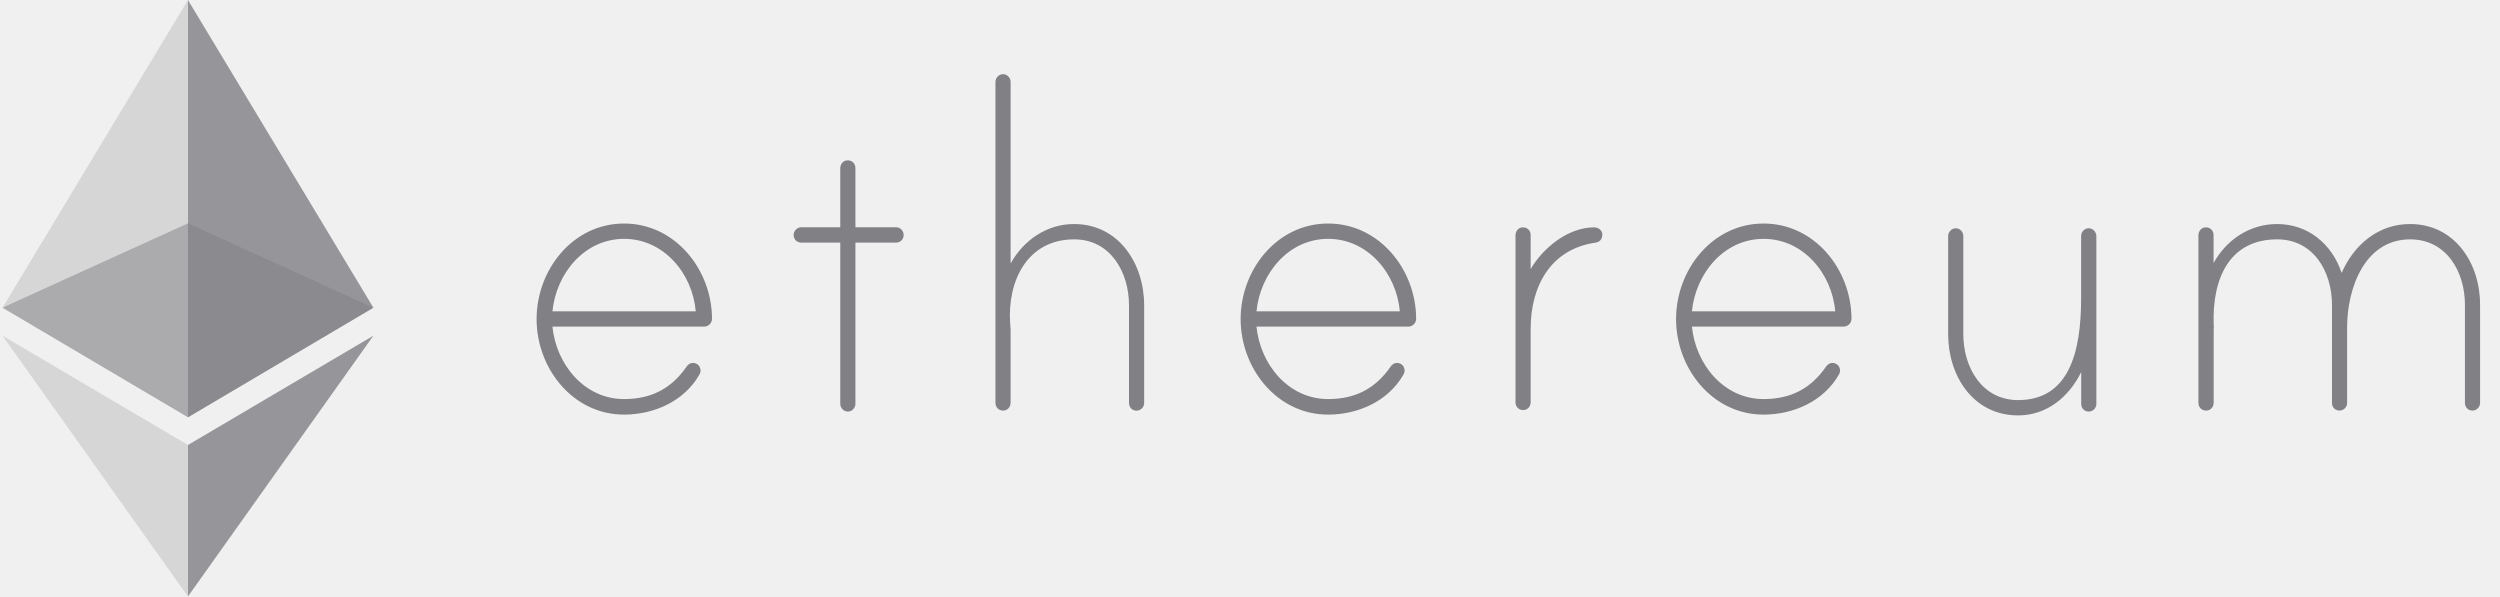
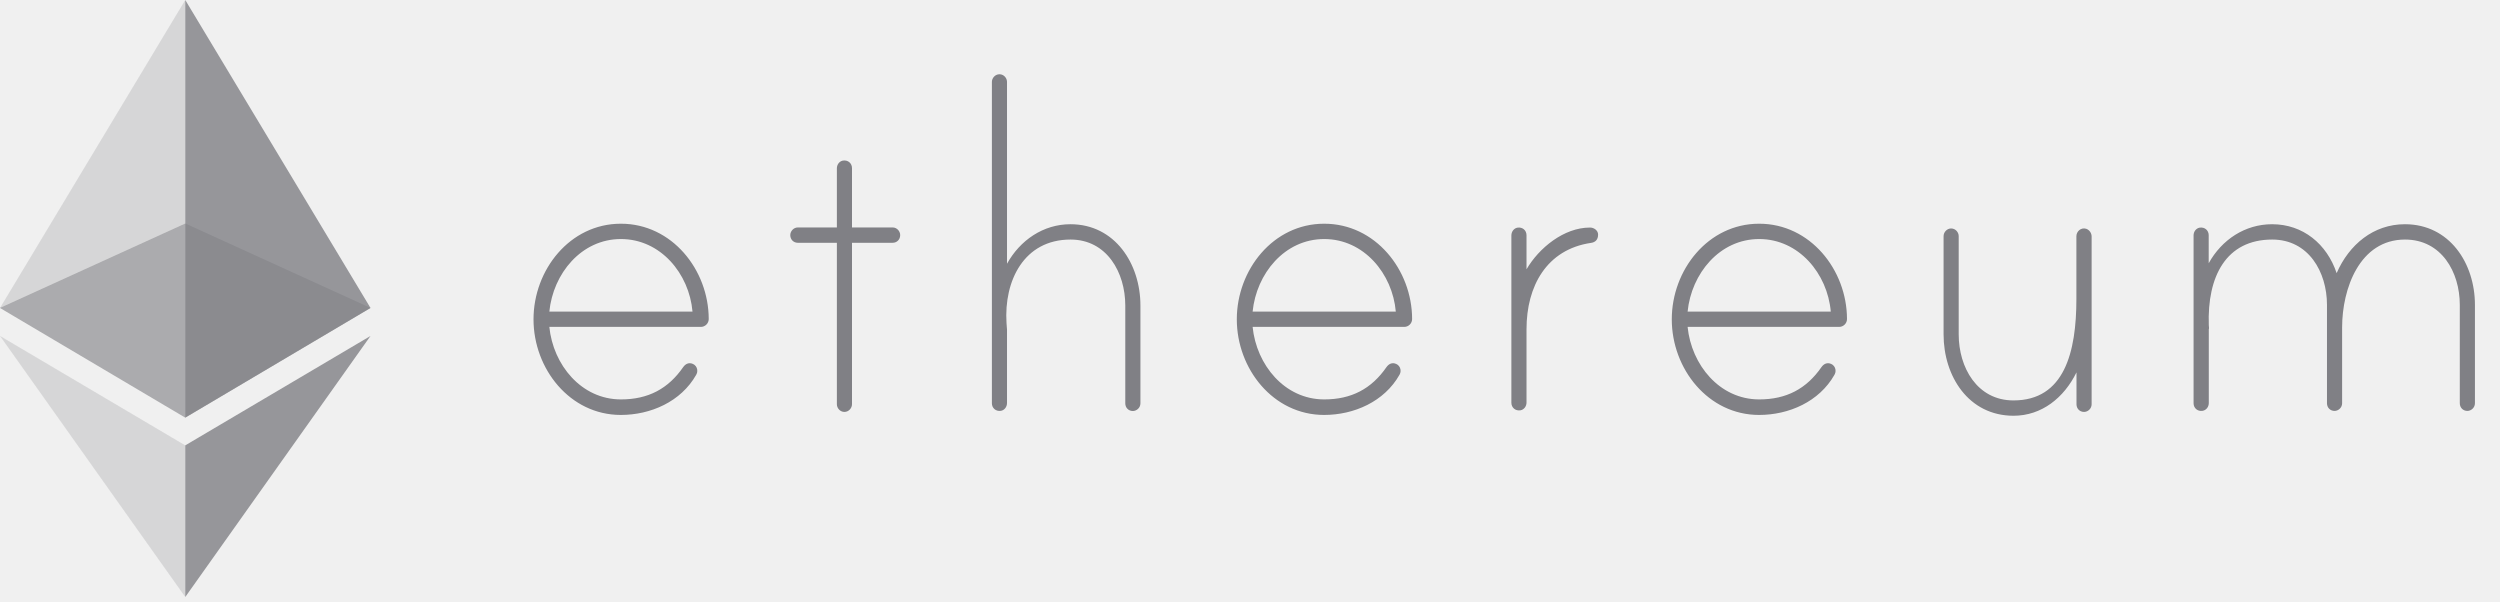
- <svg xmlns="http://www.w3.org/2000/svg" width="285" height="68" viewBox="0 0 285 68" fill="none">
+ <svg xmlns="http://www.w3.org/2000/svg" width="183" height="44" viewBox="0 0 183 44" fill="none">
  <g clip-path="url(#clip0)">
-     <path d="M81.168 36.339C81.168 36.833 80.759 37.235 80.271 37.235H62.978C63.41 41.555 66.625 45.495 71.147 45.495C74.238 45.495 76.533 44.301 78.26 41.808C78.51 41.463 78.885 41.245 79.362 41.452C79.623 41.566 79.805 41.808 79.85 42.083C79.896 42.37 79.816 42.531 79.737 42.692C77.998 45.76 74.533 47.265 71.136 47.265C65.319 47.265 61.171 42.003 61.171 36.374C61.171 30.744 65.319 25.483 71.136 25.483C76.953 25.471 81.157 30.721 81.168 36.339ZM79.316 35.489C78.942 31.169 75.669 27.229 71.147 27.229C66.625 27.229 63.41 31.169 62.978 35.489H79.316ZM102.154 25.908C102.654 25.908 103.017 26.344 103.017 26.781C103.017 27.286 102.642 27.654 102.154 27.654H97.518V46.047C97.518 46.483 97.143 46.92 96.655 46.92C96.155 46.92 95.791 46.483 95.791 46.047V27.654H91.337C90.837 27.654 90.474 27.275 90.474 26.781C90.474 26.344 90.849 25.908 91.337 25.908H95.791V19.176C95.791 18.751 96.075 18.36 96.484 18.291C97.064 18.199 97.518 18.601 97.518 19.153V25.908H102.154ZM130.434 34.8V45.943C130.434 46.449 130.002 46.816 129.57 46.816C129.07 46.816 128.707 46.437 128.707 45.943V34.8C128.707 31.043 126.605 27.286 122.458 27.286C117.14 27.286 114.845 31.985 115.152 36.799C115.152 36.925 115.209 37.488 115.209 37.545V45.909C115.209 46.334 114.925 46.725 114.516 46.794C113.936 46.886 113.482 46.483 113.482 45.932V9.33C113.482 8.894 113.857 8.457 114.345 8.457C114.845 8.457 115.209 8.894 115.209 9.33V30.044C116.697 27.355 119.356 25.54 122.446 25.54C127.525 25.54 130.434 30.044 130.434 34.8ZM161.44 36.339C161.44 36.833 161.031 37.235 160.543 37.235H143.239C143.67 41.555 146.886 45.495 151.408 45.495C154.498 45.495 156.793 44.301 158.52 41.808C158.77 41.463 159.145 41.245 159.623 41.452C159.884 41.566 160.066 41.808 160.111 42.083C160.157 42.37 160.077 42.531 159.998 42.692C158.259 45.76 154.794 47.265 151.397 47.265C145.579 47.265 141.432 42.003 141.432 36.374C141.432 30.744 145.579 25.483 151.397 25.483C157.225 25.471 161.429 30.721 161.44 36.339ZM159.577 35.489C159.202 31.169 155.93 27.229 151.408 27.229C146.886 27.229 143.67 31.169 143.239 35.489H159.577ZM182.665 26.724C182.665 27.286 182.358 27.597 181.858 27.666C176.779 28.412 174.495 32.605 174.495 37.488V45.852C174.495 46.277 174.211 46.667 173.802 46.736C173.223 46.828 172.768 46.426 172.768 45.874V26.815C172.768 26.39 173.052 26 173.461 25.931C174.041 25.839 174.495 26.241 174.495 26.792V30.675C175.916 28.24 178.767 25.919 181.733 25.919C182.165 25.908 182.665 26.23 182.665 26.724ZM211.069 36.339C211.069 36.833 210.66 37.235 210.172 37.235H192.879C193.311 41.555 196.526 45.495 201.048 45.495C204.139 45.495 206.434 44.301 208.161 41.808C208.411 41.463 208.786 41.245 209.263 41.452C209.524 41.566 209.706 41.808 209.751 42.083C209.797 42.37 209.717 42.531 209.638 42.692C207.899 45.76 204.434 47.265 201.037 47.265C195.219 47.265 191.072 42.003 191.072 36.374C191.072 30.744 195.219 25.483 201.037 25.483C206.854 25.471 211.058 30.721 211.069 36.339ZM209.217 35.489C208.842 31.169 205.57 27.229 201.048 27.229C196.526 27.229 193.311 31.169 192.879 35.489H209.217ZM238.986 26.942V46.047C238.986 46.552 238.554 46.92 238.122 46.92C237.622 46.92 237.259 46.541 237.259 46.047V42.416C235.838 45.3 233.293 47.356 230.078 47.356C224.942 47.356 222.09 42.853 222.09 38.097V26.896C222.09 26.459 222.465 26.023 222.954 26.023C223.454 26.023 223.818 26.459 223.818 26.896V38.097C223.818 41.854 225.919 45.61 230.067 45.61C235.884 45.61 237.247 40.107 237.247 34.03V26.896C237.247 26.39 237.747 25.873 238.361 26.057C238.736 26.183 238.986 26.551 238.986 26.942ZM282.729 34.731V45.932C282.729 46.437 282.297 46.805 281.866 46.805C281.366 46.805 281.002 46.426 281.002 45.932V34.731C281.002 30.974 278.9 27.286 274.753 27.286C269.549 27.286 267.572 32.916 267.572 37.293V45.932C267.572 46.437 267.141 46.805 266.709 46.805C266.209 46.805 265.845 46.426 265.845 45.932V34.731C265.845 30.974 263.743 27.286 259.596 27.286C254.336 27.286 252.166 31.48 252.359 37.051C252.359 37.178 252.415 37.431 252.359 37.488V45.909C252.359 46.334 252.075 46.725 251.654 46.794C251.075 46.886 250.62 46.483 250.62 45.932V26.815C250.62 26.39 250.904 26 251.313 25.931C251.893 25.839 252.347 26.241 252.347 26.792V29.986C253.836 27.298 256.494 25.54 259.585 25.54C263.107 25.54 265.834 27.792 266.947 31.112C268.368 27.861 271.151 25.54 274.742 25.54C279.82 25.54 282.729 29.975 282.729 34.731Z" fill="#808085" />
-     <path d="M21.431 25.457L0.286 35.074L21.431 47.567L42.568 35.074L21.431 25.457Z" fill="#808085" fill-opacity="0.5" />
-     <path opacity="0.45" d="M0.286 35.077L21.427 47.567V3.22586e-06L0.286 35.077Z" fill="#808085" fill-opacity="0.5" />
-     <path d="M42.567 35.077L21.426 47.567V3.22586e-06L42.567 35.077Z" fill="#808085" fill-opacity="0.8" />
-     <path opacity="0.45" d="M21.427 68V50.729L0.286 38.266L21.427 68Z" fill="#808085" fill-opacity="0.5" />
-     <path d="M21.426 68V50.729L42.567 38.266L21.426 68Z" fill="#808085" fill-opacity="0.8" />
+     <path d="M51.879 23.353C51.879 23.671 51.617 23.929 51.303 23.929H40.212C40.488 26.705 42.551 29.237 45.451 29.237C47.434 29.237 48.906 28.47 50.014 26.867C50.174 26.646 50.414 26.506 50.721 26.639C50.888 26.712 51.005 26.867 51.034 27.044C51.063 27.229 51.012 27.332 50.961 27.436C49.846 29.407 47.623 30.374 45.444 30.374C41.713 30.374 39.053 26.993 39.053 23.375C39.053 19.758 41.713 16.376 45.444 16.376C49.175 16.369 51.872 19.743 51.879 23.353ZM50.691 22.807C50.451 20.031 48.352 17.498 45.451 17.498C42.551 17.498 40.488 20.031 40.212 22.807H50.691ZM65.34 16.649C65.66 16.649 65.894 16.93 65.894 17.21C65.894 17.535 65.653 17.772 65.34 17.772H62.366V29.592C62.366 29.872 62.126 30.153 61.812 30.153C61.492 30.153 61.259 29.872 61.259 29.592V17.772H58.402C58.081 17.772 57.848 17.528 57.848 17.21C57.848 16.93 58.088 16.649 58.402 16.649H61.259V12.323C61.259 12.05 61.441 11.799 61.703 11.755C62.075 11.695 62.366 11.954 62.366 12.308V16.649H65.34ZM83.479 22.364V29.525C83.479 29.85 83.202 30.086 82.925 30.086C82.605 30.086 82.371 29.843 82.371 29.525V22.364C82.371 19.95 81.023 17.535 78.363 17.535C74.952 17.535 73.48 20.555 73.677 23.648C73.677 23.73 73.713 24.091 73.713 24.128V29.503C73.713 29.776 73.531 30.027 73.269 30.072C72.897 30.131 72.606 29.872 72.606 29.518V5.996C72.606 5.715 72.846 5.435 73.16 5.435C73.48 5.435 73.713 5.715 73.713 5.996V19.307C74.668 17.58 76.374 16.413 78.356 16.413C81.613 16.413 83.479 19.307 83.479 22.364ZM103.367 23.353C103.367 23.671 103.105 23.929 102.792 23.929H91.692C91.969 26.705 94.032 29.237 96.932 29.237C98.915 29.237 100.387 28.47 101.494 26.867C101.655 26.646 101.895 26.506 102.201 26.639C102.369 26.712 102.486 26.867 102.515 27.044C102.544 27.229 102.493 27.332 102.442 27.436C101.327 29.407 99.104 30.374 96.925 30.374C93.194 30.374 90.534 26.993 90.534 23.375C90.534 19.758 93.194 16.376 96.925 16.376C100.664 16.369 103.36 19.743 103.367 23.353ZM102.172 22.807C101.932 20.031 99.833 17.498 96.932 17.498C94.032 17.498 91.969 20.031 91.692 22.807H102.172ZM116.981 17.174C116.981 17.535 116.784 17.735 116.464 17.779C113.206 18.259 111.741 20.954 111.741 24.091V29.466C111.741 29.739 111.559 29.99 111.297 30.035C110.925 30.094 110.633 29.835 110.633 29.481V17.233C110.633 16.959 110.816 16.708 111.078 16.664C111.45 16.605 111.741 16.863 111.741 17.218V19.713C112.652 18.148 114.481 16.657 116.383 16.657C116.66 16.649 116.981 16.856 116.981 17.174ZM135.2 23.353C135.2 23.671 134.938 23.929 134.625 23.929H123.533C123.81 26.705 125.872 29.237 128.773 29.237C130.755 29.237 132.227 28.47 133.335 26.867C133.495 26.646 133.736 26.506 134.042 26.639C134.209 26.712 134.326 26.867 134.355 27.044C134.384 27.229 134.333 27.332 134.282 27.436C133.167 29.407 130.944 30.374 128.765 30.374C125.034 30.374 122.374 26.993 122.374 23.375C122.374 19.758 125.034 16.376 128.765 16.376C132.497 16.369 135.193 19.743 135.2 23.353ZM134.013 22.807C133.772 20.031 131.673 17.498 128.773 17.498C125.872 17.498 123.81 20.031 123.533 22.807H134.013ZM153.107 17.314V29.592C153.107 29.916 152.83 30.153 152.553 30.153C152.232 30.153 151.999 29.909 151.999 29.592V27.259C151.088 29.112 149.455 30.433 147.393 30.433C144.099 30.433 142.27 27.539 142.27 24.483V17.284C142.27 17.004 142.51 16.723 142.823 16.723C143.144 16.723 143.377 17.004 143.377 17.284V24.483C143.377 26.897 144.726 29.311 147.386 29.311C151.117 29.311 151.992 25.775 151.992 21.869V17.284C151.992 16.959 152.312 16.627 152.706 16.745C152.946 16.827 153.107 17.063 153.107 17.314ZM181.165 22.32V29.518C181.165 29.843 180.888 30.079 180.611 30.079C180.29 30.079 180.057 29.835 180.057 29.518V22.32C180.057 19.905 178.709 17.535 176.048 17.535C172.711 17.535 171.443 21.153 171.443 23.966V29.518C171.443 29.843 171.166 30.079 170.889 30.079C170.568 30.079 170.335 29.835 170.335 29.518V22.32C170.335 19.905 168.987 17.535 166.327 17.535C162.952 17.535 161.56 20.23 161.684 23.811C161.684 23.892 161.721 24.055 161.684 24.091V29.503C161.684 29.776 161.502 30.027 161.232 30.072C160.861 30.131 160.569 29.872 160.569 29.518V17.233C160.569 16.959 160.751 16.708 161.014 16.664C161.385 16.605 161.677 16.863 161.677 17.218V19.27C162.632 17.543 164.337 16.413 166.319 16.413C168.578 16.413 170.328 17.86 171.042 19.994C171.953 17.904 173.738 16.413 176.041 16.413C179.299 16.413 181.165 19.263 181.165 22.32Z" fill="#808085" />
+     <path d="M13.563 16.36L0 22.54L13.563 30.569L27.121 22.54L13.563 16.36Z" fill="#808085" fill-opacity="0.5" />
+     <path opacity="0.45" d="M0 22.542L13.56 30.569V2.07309e-06L0 22.542Z" fill="#808085" fill-opacity="0.5" />
+     <path d="M27.121 22.542L13.561 30.569V2.07309e-06L27.121 22.542Z" fill="#808085" fill-opacity="0.8" />
+     <path opacity="0.45" d="M13.56 43.7V32.601L0 24.591L13.56 43.7Z" fill="#808085" fill-opacity="0.5" />
+     <path d="M13.561 43.7V32.601L27.121 24.591L13.561 43.7Z" fill="#808085" fill-opacity="0.8" />
  </g>
  <defs>
    <clipPath id="clip0">
-       <rect width="283.899" height="68" fill="white" transform="translate(0.285645)" />
+       <rect width="182.098" height="43.7" fill="white" />
    </clipPath>
  </defs>
</svg>
